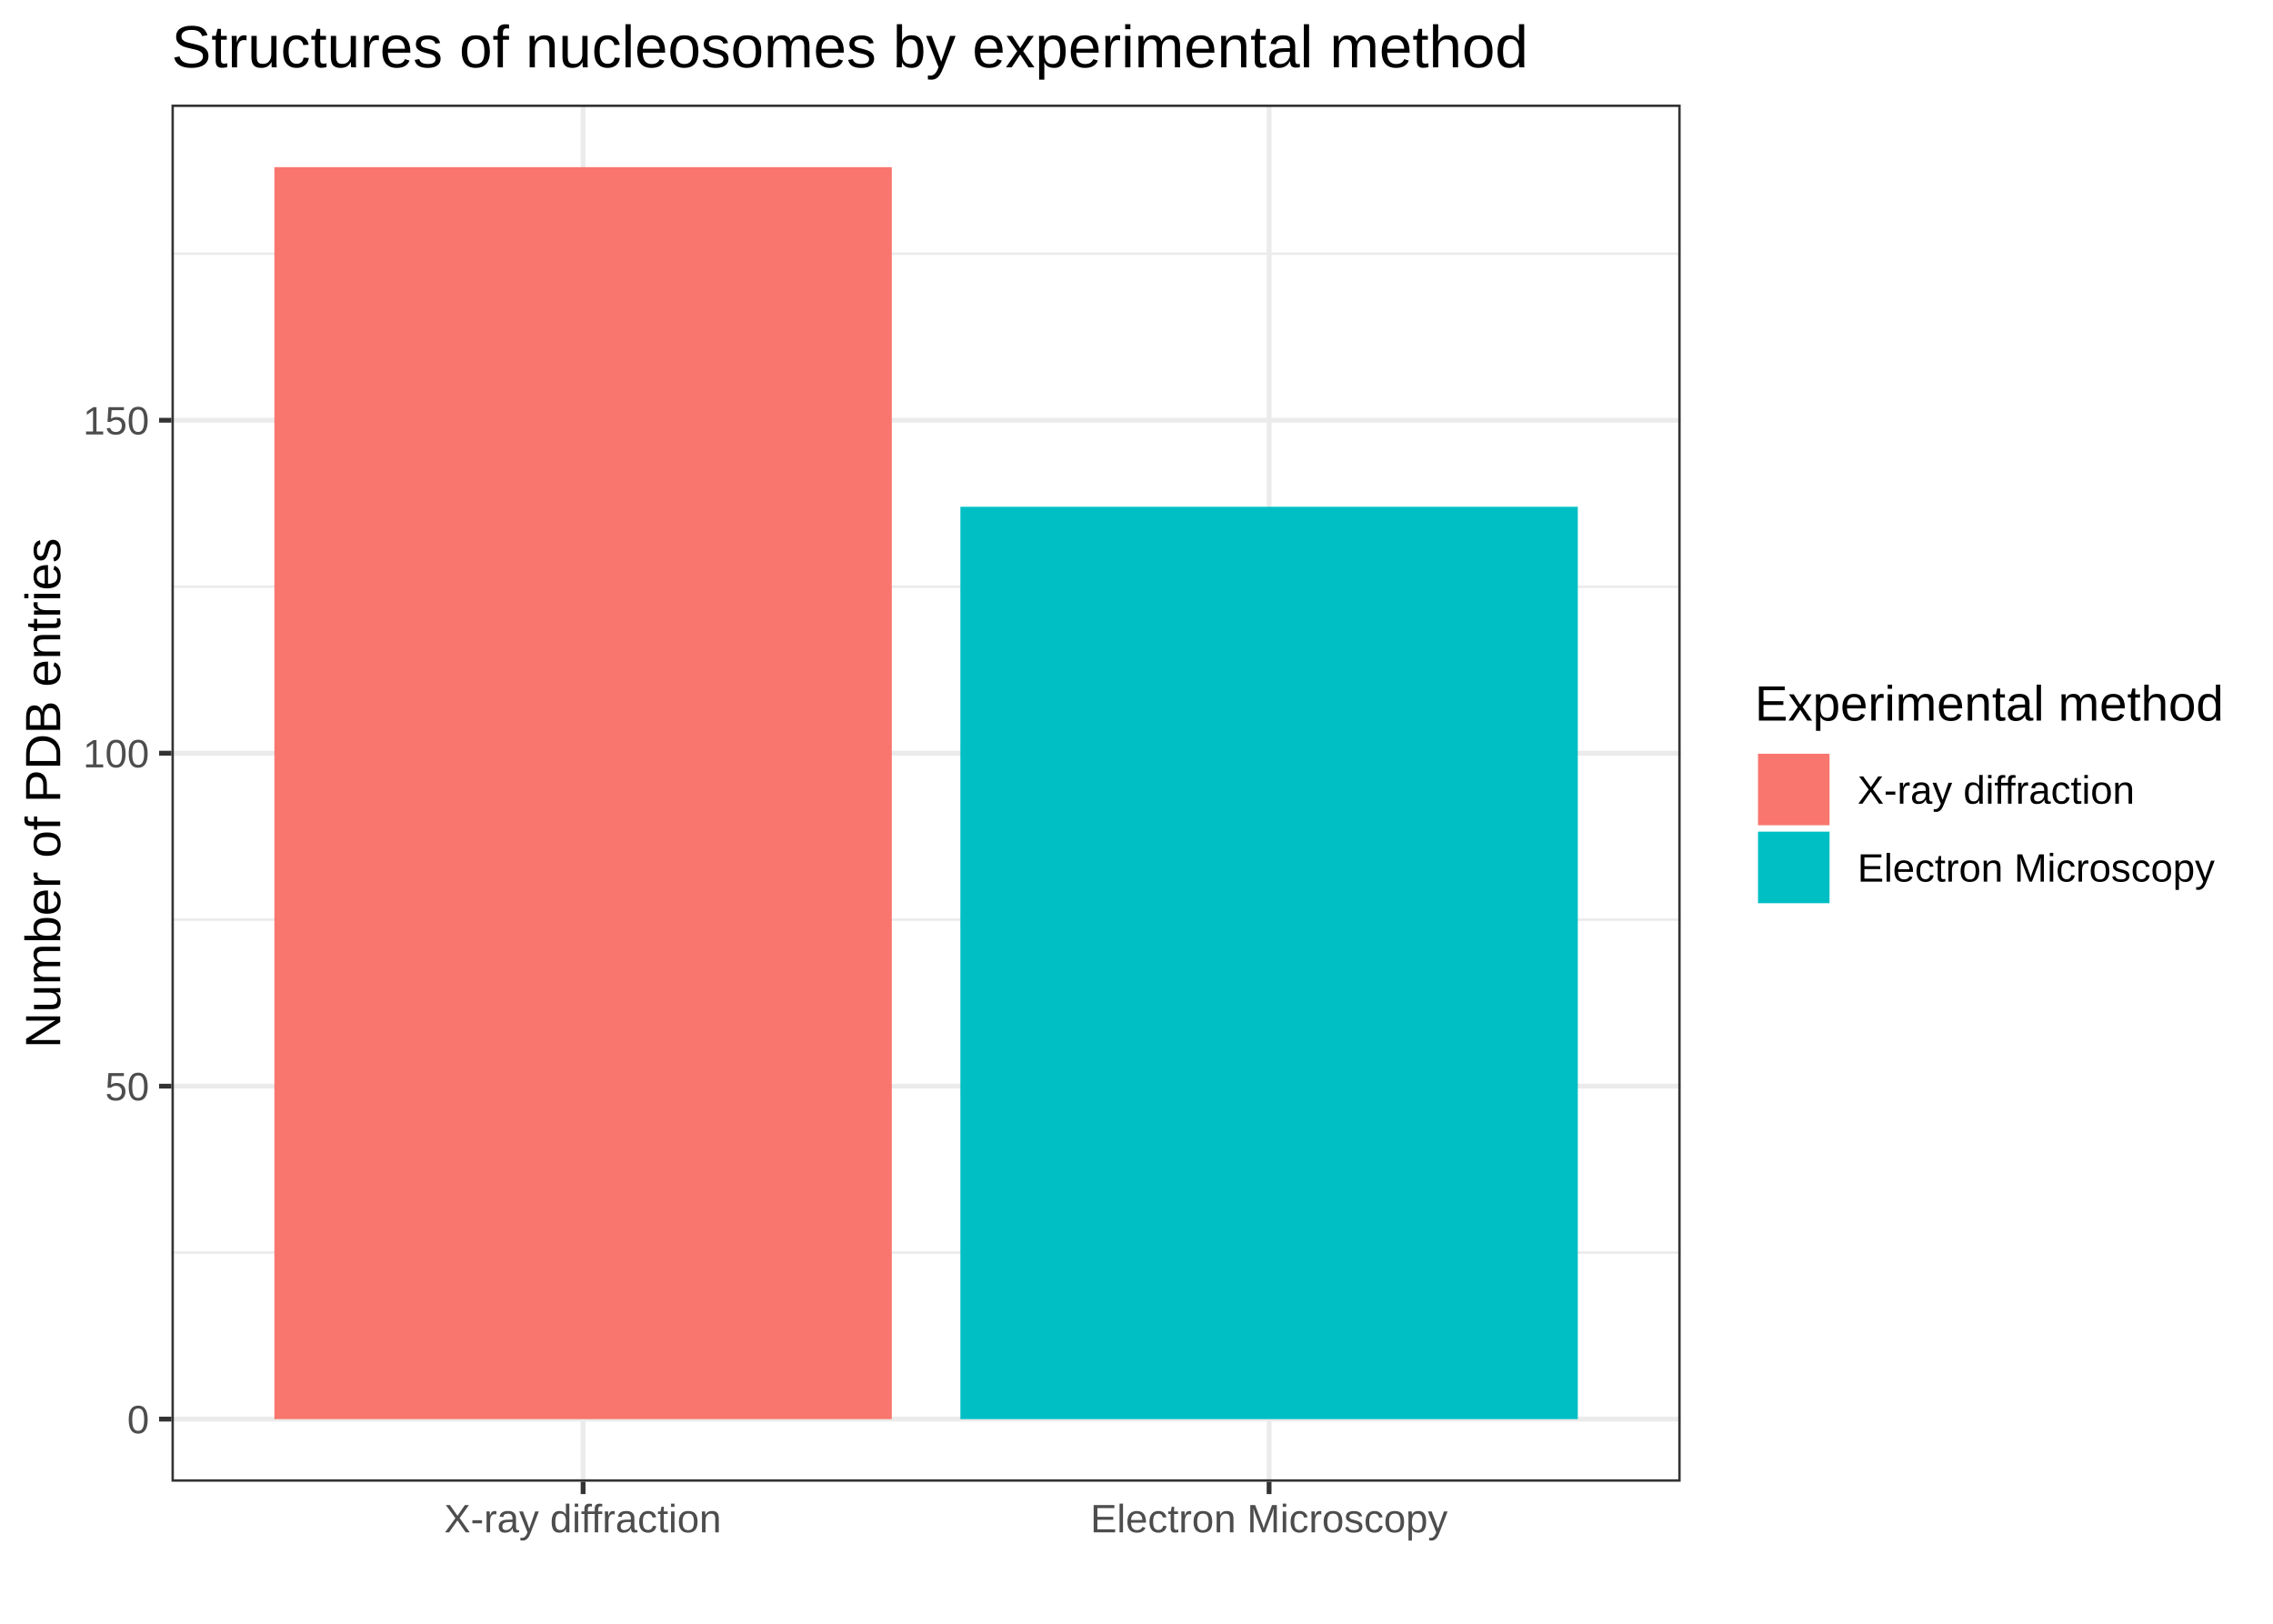
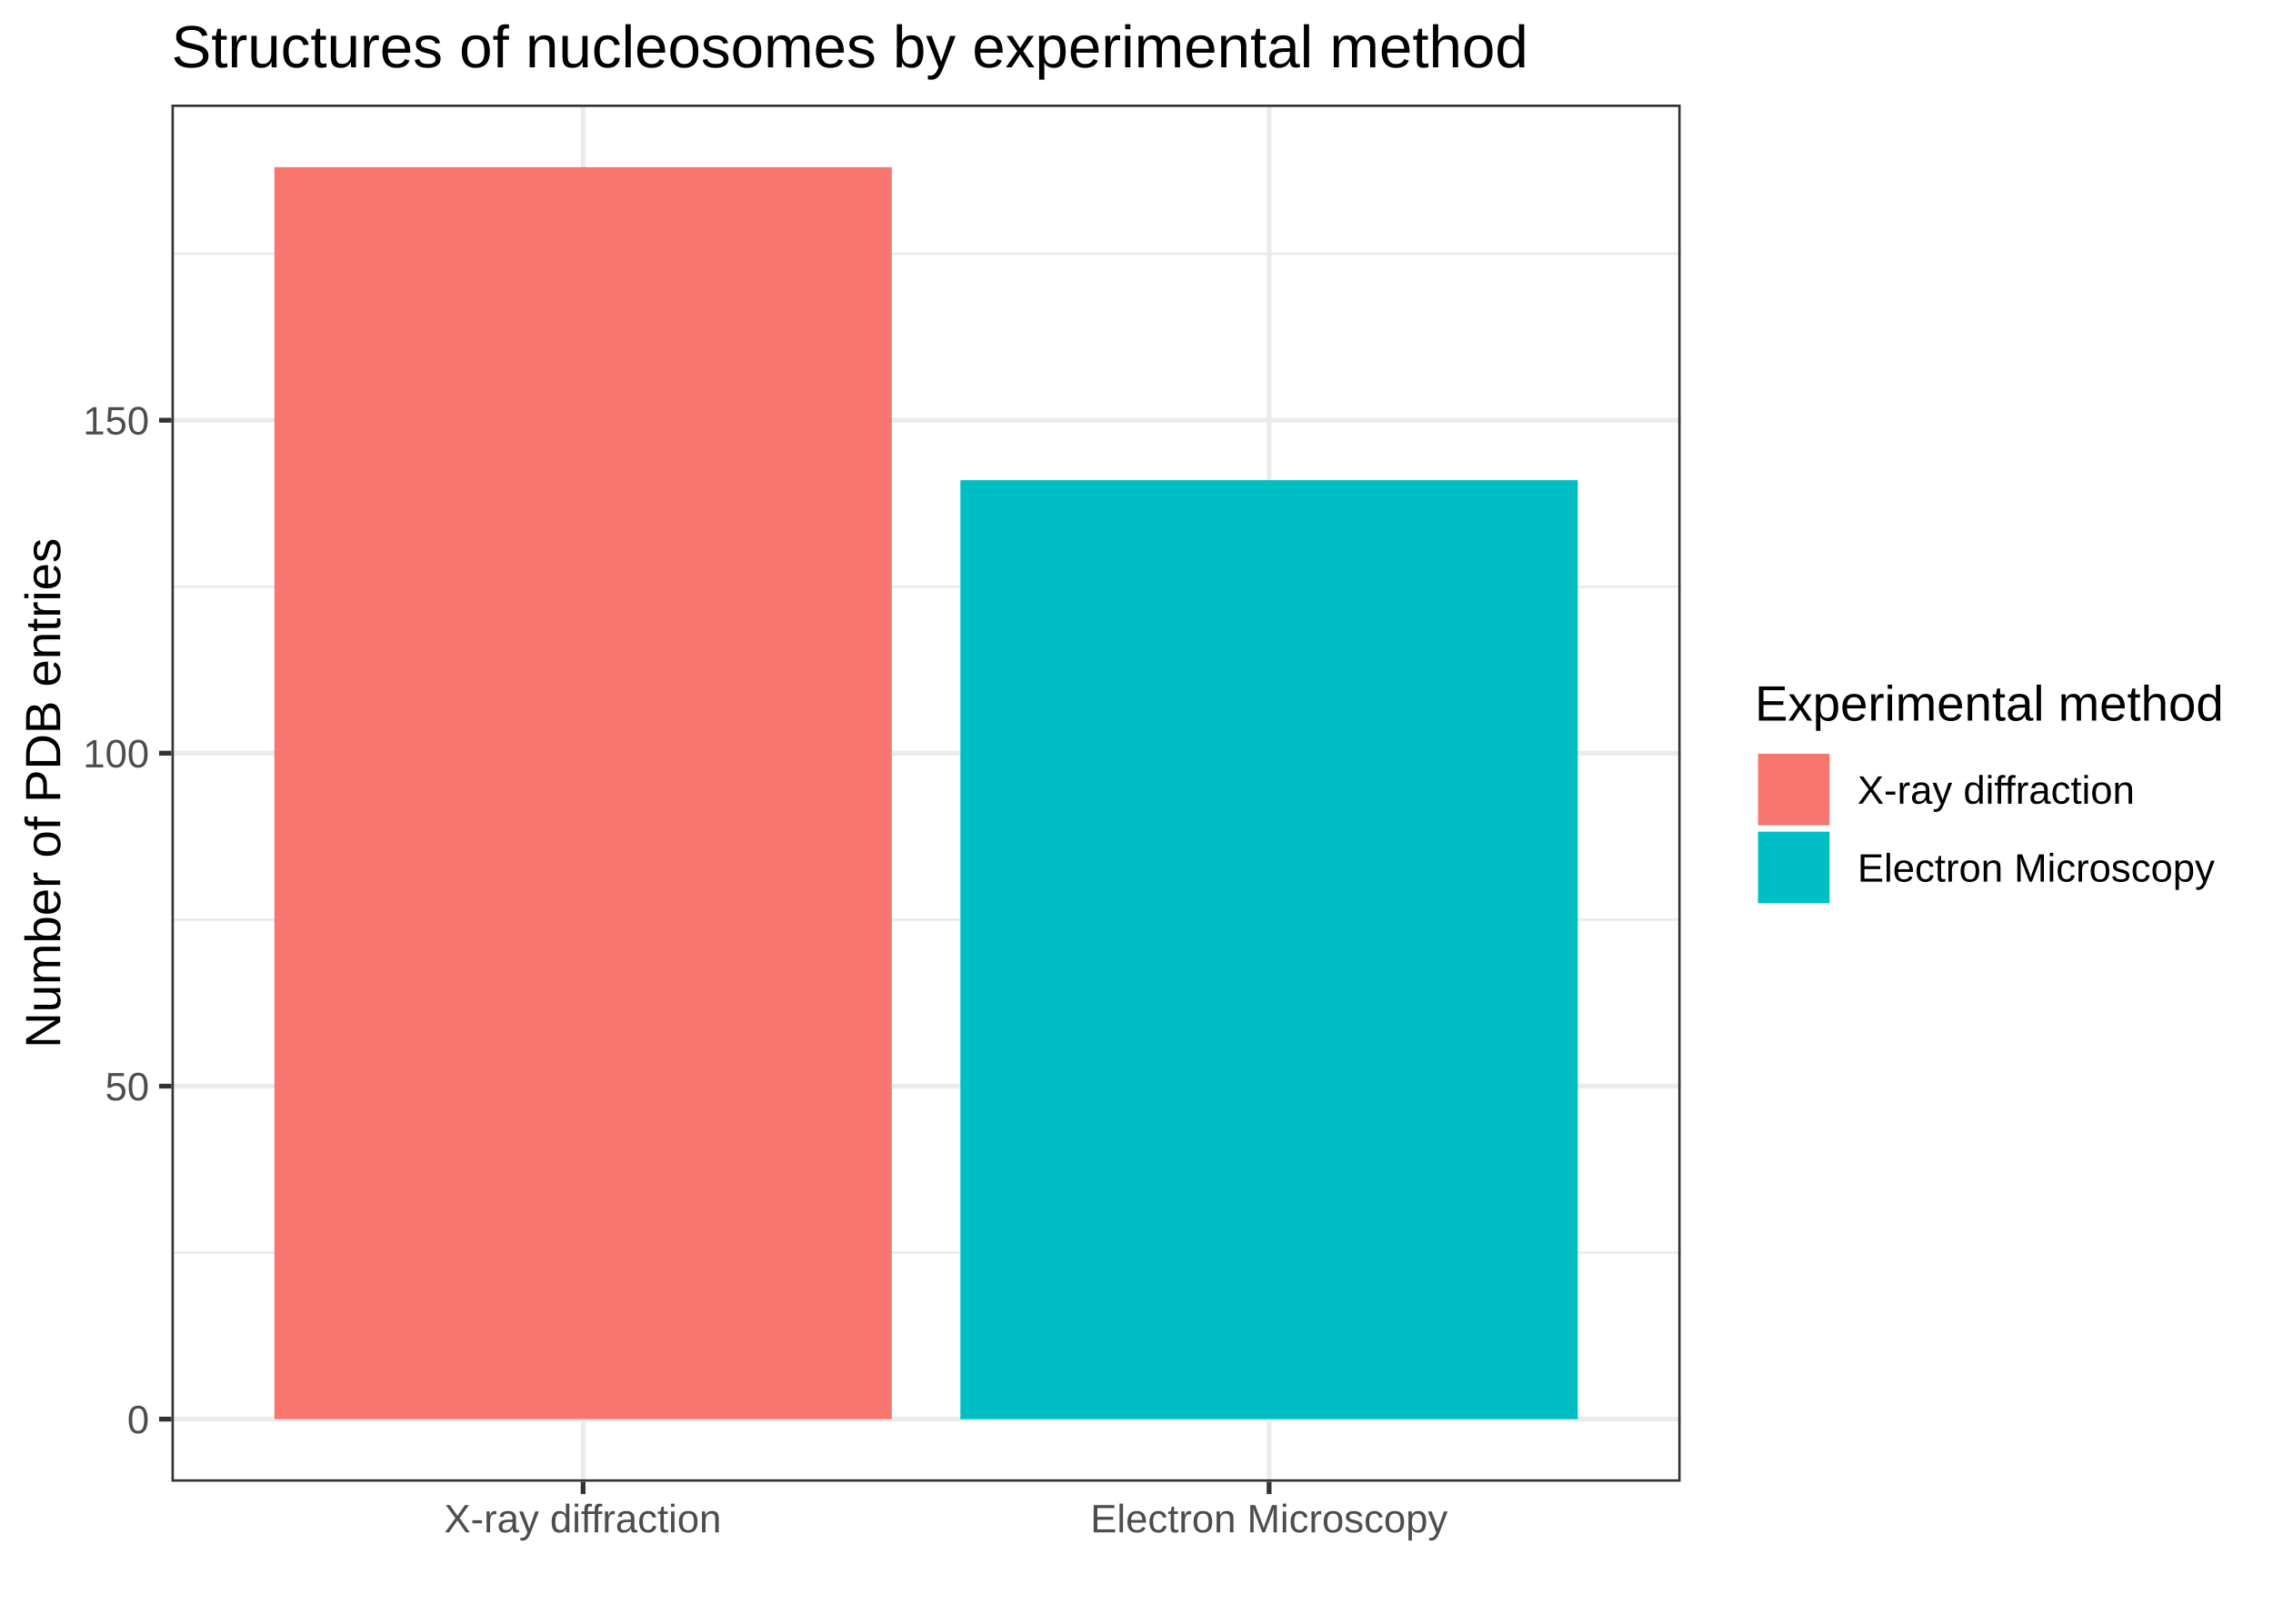
<svg xmlns="http://www.w3.org/2000/svg" viewBox="0 0 504.00 360.00">
  <defs>
    <style type="text/css">
    line, polyline, polygon, path, rect, circle {
      fill: none;
      stroke: #000000;
      stroke-linecap: round;
      stroke-linejoin: round;
      stroke-miterlimit: 10.00;
    }
  </style>
  </defs>
  <rect width="100%" height="100%" style="stroke: none; fill: #FFFFFF;" />
  <rect x="0" y="0" width="504.00" height="360.00" style="stroke-width: 1.07; stroke: #FFFFFF; fill: #FFFFFF;" />
  <defs>
    <clipPath id="cpMzguMDJ8MzcyLjY2fDMyOC41MXwyMy4xOQ==">
      <rect x="38.02" y="23.19" width="334.64" height="305.32" />
    </clipPath>
  </defs>
  <rect x="38.02" y="23.19" width="334.64" height="305.32" style="stroke-width: 1.07; stroke: none; fill: #FFFFFF;" clip-path="url(#cpMzguMDJ8MzcyLjY2fDMyOC41MXwyMy4xOQ==)" />
  <polyline points="38.02,277.72 372.66,277.72 " style="stroke-width: 0.53; stroke: #EBEBEB; stroke-linecap: butt;" clip-path="url(#cpMzguMDJ8MzcyLjY2fDMyOC41MXwyMy4xOQ==)" />
  <polyline points="38.02,203.90 372.66,203.90 " style="stroke-width: 0.53; stroke: #EBEBEB; stroke-linecap: butt;" clip-path="url(#cpMzguMDJ8MzcyLjY2fDMyOC41MXwyMy4xOQ==)" />
  <polyline points="38.02,130.08 372.66,130.08 " style="stroke-width: 0.53; stroke: #EBEBEB; stroke-linecap: butt;" clip-path="url(#cpMzguMDJ8MzcyLjY2fDMyOC41MXwyMy4xOQ==)" />
  <polyline points="38.02,56.26 372.66,56.26 " style="stroke-width: 0.53; stroke: #EBEBEB; stroke-linecap: butt;" clip-path="url(#cpMzguMDJ8MzcyLjY2fDMyOC41MXwyMy4xOQ==)" />
  <polyline points="38.02,314.63 372.66,314.63 " style="stroke-width: 1.07; stroke: #EBEBEB; stroke-linecap: butt;" clip-path="url(#cpMzguMDJ8MzcyLjY2fDMyOC41MXwyMy4xOQ==)" />
  <polyline points="38.02,240.81 372.66,240.81 " style="stroke-width: 1.07; stroke: #EBEBEB; stroke-linecap: butt;" clip-path="url(#cpMzguMDJ8MzcyLjY2fDMyOC41MXwyMy4xOQ==)" />
  <polyline points="38.02,166.99 372.66,166.99 " style="stroke-width: 1.07; stroke: #EBEBEB; stroke-linecap: butt;" clip-path="url(#cpMzguMDJ8MzcyLjY2fDMyOC41MXwyMy4xOQ==)" />
  <polyline points="38.02,93.17 372.66,93.17 " style="stroke-width: 1.07; stroke: #EBEBEB; stroke-linecap: butt;" clip-path="url(#cpMzguMDJ8MzcyLjY2fDMyOC41MXwyMy4xOQ==)" />
  <polyline points="129.29,328.51 129.29,23.19 " style="stroke-width: 1.07; stroke: #EBEBEB; stroke-linecap: butt;" clip-path="url(#cpMzguMDJ8MzcyLjY2fDMyOC41MXwyMy4xOQ==)" />
  <polyline points="281.40,328.51 281.40,23.19 " style="stroke-width: 1.07; stroke: #EBEBEB; stroke-linecap: butt;" clip-path="url(#cpMzguMDJ8MzcyLjY2fDMyOC41MXwyMy4xOQ==)" />
  <rect x="60.84" y="37.06" width="136.90" height="277.57" style="stroke-width: 1.07; stroke: none; stroke-linecap: square; stroke-linejoin: miter; fill: #F8766D;" clip-path="url(#cpMzguMDJ8MzcyLjY2fDMyOC41MXwyMy4xOQ==)" />
-   <rect x="212.95" y="112.36" width="136.90" height="202.27" style="stroke-width: 1.07; stroke: none; stroke-linecap: square; stroke-linejoin: miter; fill: #00BFC4;" clip-path="url(#cpMzguMDJ8MzcyLjY2fDMyOC41MXwyMy4xOQ==)" />
+   <rect x="212.95" y="106.46" width="136.90" height="208.18" style="stroke-width: 1.07; stroke: none; stroke-linecap: square; stroke-linejoin: miter; fill: #00BFC4;" clip-path="url(#cpMzguMDJ8MzcyLjY2fDMyOC41MXwyMy4xOQ==)" />
  <rect x="38.02" y="23.19" width="334.64" height="305.32" style="stroke-width: 1.07; stroke: #333333;" clip-path="url(#cpMzguMDJ8MzcyLjY2fDMyOC41MXwyMy4xOQ==)" />
  <defs>
    <clipPath id="cpMC4wMHw1MDQuMDB8MzYwLjAwfDAuMDA=">
      <rect x="0.00" y="0.00" width="504.00" height="360.00" />
    </clipPath>
  </defs>
  <g clip-path="url(#cpMC4wMHw1MDQuMDB8MzYwLjAwfDAuMDA=)">
    <text x="28.20" y="317.78" style="font-size: 8.80px; fill: #4D4D4D; font-family: Arial;" textLength="4.89px" lengthAdjust="spacingAndGlyphs">0</text>
  </g>
  <g clip-path="url(#cpMC4wMHw1MDQuMDB8MzYwLjAwfDAuMDA=)">
    <text x="23.30" y="243.96" style="font-size: 8.80px; fill: #4D4D4D; font-family: Arial;" textLength="9.79px" lengthAdjust="spacingAndGlyphs">50</text>
  </g>
  <g clip-path="url(#cpMC4wMHw1MDQuMDB8MzYwLjAwfDAuMDA=)">
    <text x="18.41" y="170.14" style="font-size: 8.80px; fill: #4D4D4D; font-family: Arial;" textLength="14.68px" lengthAdjust="spacingAndGlyphs">100</text>
  </g>
  <g clip-path="url(#cpMC4wMHw1MDQuMDB8MzYwLjAwfDAuMDA=)">
    <text x="18.41" y="96.32" style="font-size: 8.80px; fill: #4D4D4D; font-family: Arial;" textLength="14.68px" lengthAdjust="spacingAndGlyphs">150</text>
  </g>
  <polyline points="35.28,314.63 38.02,314.63 " style="stroke-width: 1.07; stroke: #333333; stroke-linecap: butt;" clip-path="url(#cpMC4wMHw1MDQuMDB8MzYwLjAwfDAuMDA=)" />
  <polyline points="35.28,240.81 38.02,240.81 " style="stroke-width: 1.07; stroke: #333333; stroke-linecap: butt;" clip-path="url(#cpMC4wMHw1MDQuMDB8MzYwLjAwfDAuMDA=)" />
  <polyline points="35.28,166.99 38.02,166.99 " style="stroke-width: 1.07; stroke: #333333; stroke-linecap: butt;" clip-path="url(#cpMC4wMHw1MDQuMDB8MzYwLjAwfDAuMDA=)" />
  <polyline points="35.28,93.17 38.02,93.17 " style="stroke-width: 1.07; stroke: #333333; stroke-linecap: butt;" clip-path="url(#cpMC4wMHw1MDQuMDB8MzYwLjAwfDAuMDA=)" />
  <polyline points="129.29,331.25 129.29,328.51 " style="stroke-width: 1.07; stroke: #333333; stroke-linecap: butt;" clip-path="url(#cpMC4wMHw1MDQuMDB8MzYwLjAwfDAuMDA=)" />
  <polyline points="281.40,331.25 281.40,328.51 " style="stroke-width: 1.07; stroke: #333333; stroke-linecap: butt;" clip-path="url(#cpMC4wMHw1MDQuMDB8MzYwLjAwfDAuMDA=)" />
  <g clip-path="url(#cpMC4wMHw1MDQuMDB8MzYwLjAwfDAuMDA=)">
    <text x="98.48" y="339.74" style="font-size: 8.80px; fill: #4D4D4D; font-family: Arial;" textLength="61.62px" lengthAdjust="spacingAndGlyphs">X-ray diffraction</text>
  </g>
  <g clip-path="url(#cpMC4wMHw1MDQuMDB8MzYwLjAwfDAuMDA=)">
    <text x="241.78" y="339.74" style="font-size: 8.80px; fill: #4D4D4D; font-family: Arial;" textLength="79.23px" lengthAdjust="spacingAndGlyphs">Electron Microscopy</text>
  </g>
  <g clip-path="url(#cpMC4wMHw1MDQuMDB8MzYwLjAwfDAuMDA=)">
    <text transform="translate(13.35,232.40) rotate(-90)" style="font-size: 11.00px; font-family: Arial;" textLength="113.10px" lengthAdjust="spacingAndGlyphs">Number of PDB entries</text>
  </g>
  <rect x="383.62" y="145.25" width="114.90" height="61.19" style="stroke-width: 1.07; stroke: none; fill: #FFFFFF;" clip-path="url(#cpMC4wMHw1MDQuMDB8MzYwLjAwfDAuMDA=)" />
  <g clip-path="url(#cpMC4wMHw1MDQuMDB8MzYwLjAwfDAuMDA=)">
    <text x="389.10" y="159.76" style="font-size: 11.00px; font-family: Arial;" textLength="103.94px" lengthAdjust="spacingAndGlyphs">Experimental method</text>
  </g>
  <rect x="389.10" y="166.40" width="17.28" height="17.28" style="stroke-width: 1.07; stroke: none; fill: #FFFFFF;" clip-path="url(#cpMC4wMHw1MDQuMDB8MzYwLjAwfDAuMDA=)" />
  <rect x="389.81" y="167.11" width="15.86" height="15.86" style="stroke-width: 1.07; stroke: none; stroke-linecap: square; stroke-linejoin: miter; fill: #F8766D;" clip-path="url(#cpMC4wMHw1MDQuMDB8MzYwLjAwfDAuMDA=)" />
  <rect x="389.10" y="183.68" width="17.28" height="17.28" style="stroke-width: 1.07; stroke: none; fill: #FFFFFF;" clip-path="url(#cpMC4wMHw1MDQuMDB8MzYwLjAwfDAuMDA=)" />
  <rect x="389.81" y="184.39" width="15.86" height="15.86" style="stroke-width: 1.07; stroke: none; stroke-linecap: square; stroke-linejoin: miter; fill: #00BFC4;" clip-path="url(#cpMC4wMHw1MDQuMDB8MzYwLjAwfDAuMDA=)" />
  <g clip-path="url(#cpMC4wMHw1MDQuMDB8MzYwLjAwfDAuMDA=)">
    <text x="411.86" y="178.19" style="font-size: 8.80px; font-family: Arial;" textLength="61.62px" lengthAdjust="spacingAndGlyphs">X-ray diffraction</text>
  </g>
  <g clip-path="url(#cpMC4wMHw1MDQuMDB8MzYwLjAwfDAuMDA=)">
    <text x="411.86" y="195.47" style="font-size: 8.80px; font-family: Arial;" textLength="79.23px" lengthAdjust="spacingAndGlyphs">Electron Microscopy</text>
  </g>
  <g clip-path="url(#cpMC4wMHw1MDQuMDB8MzYwLjAwfDAuMDA=)">
    <text x="38.02" y="14.93" style="font-size: 13.20px; font-family: Arial;" textLength="300.82px" lengthAdjust="spacingAndGlyphs">Structures of nucleosomes by experimental method</text>
  </g>
</svg>
